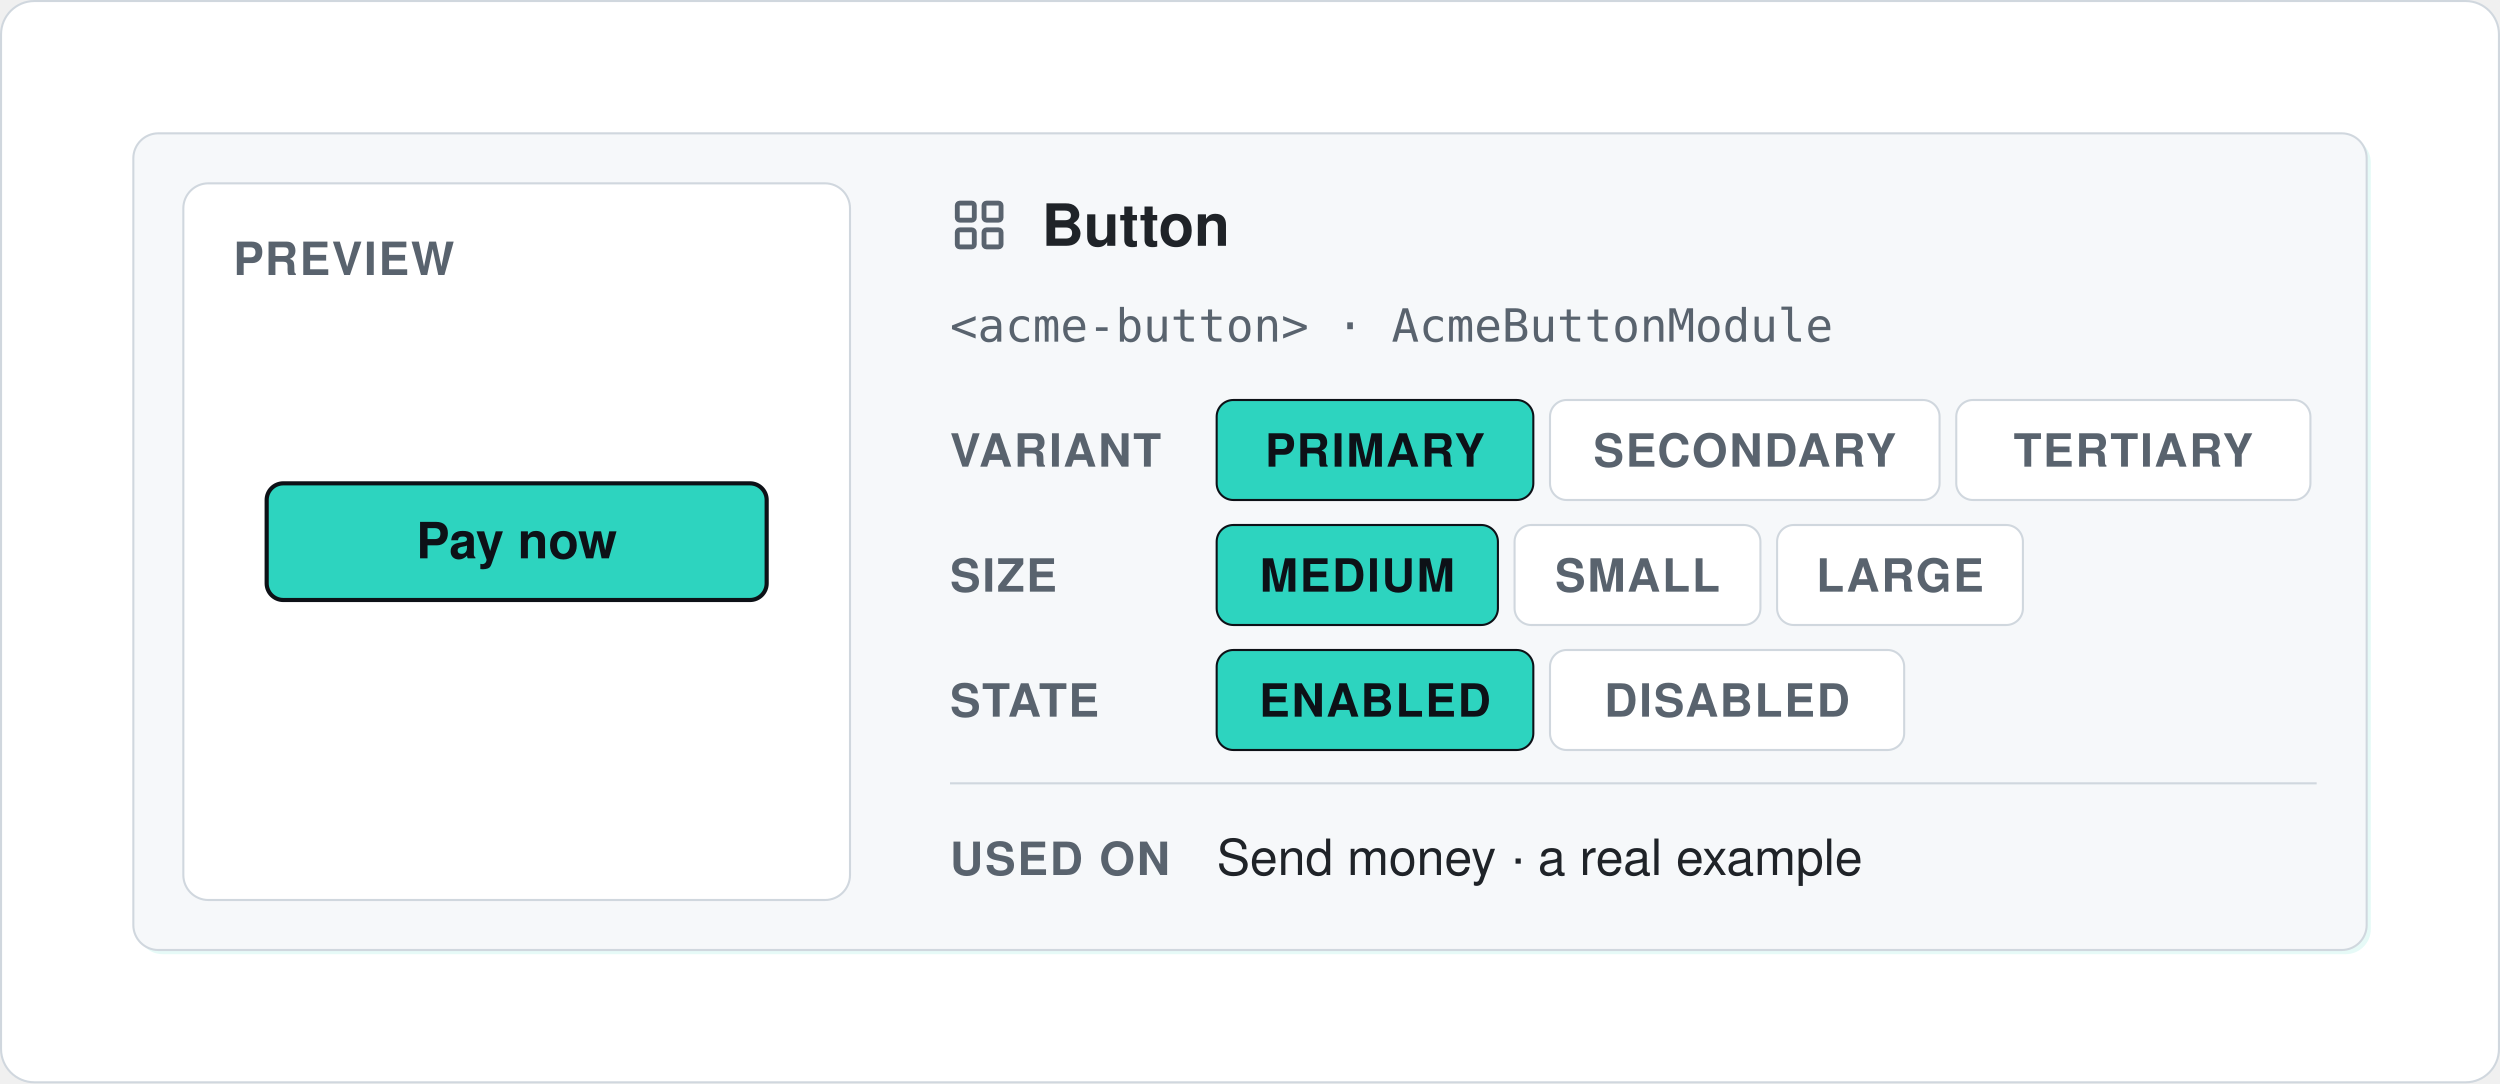
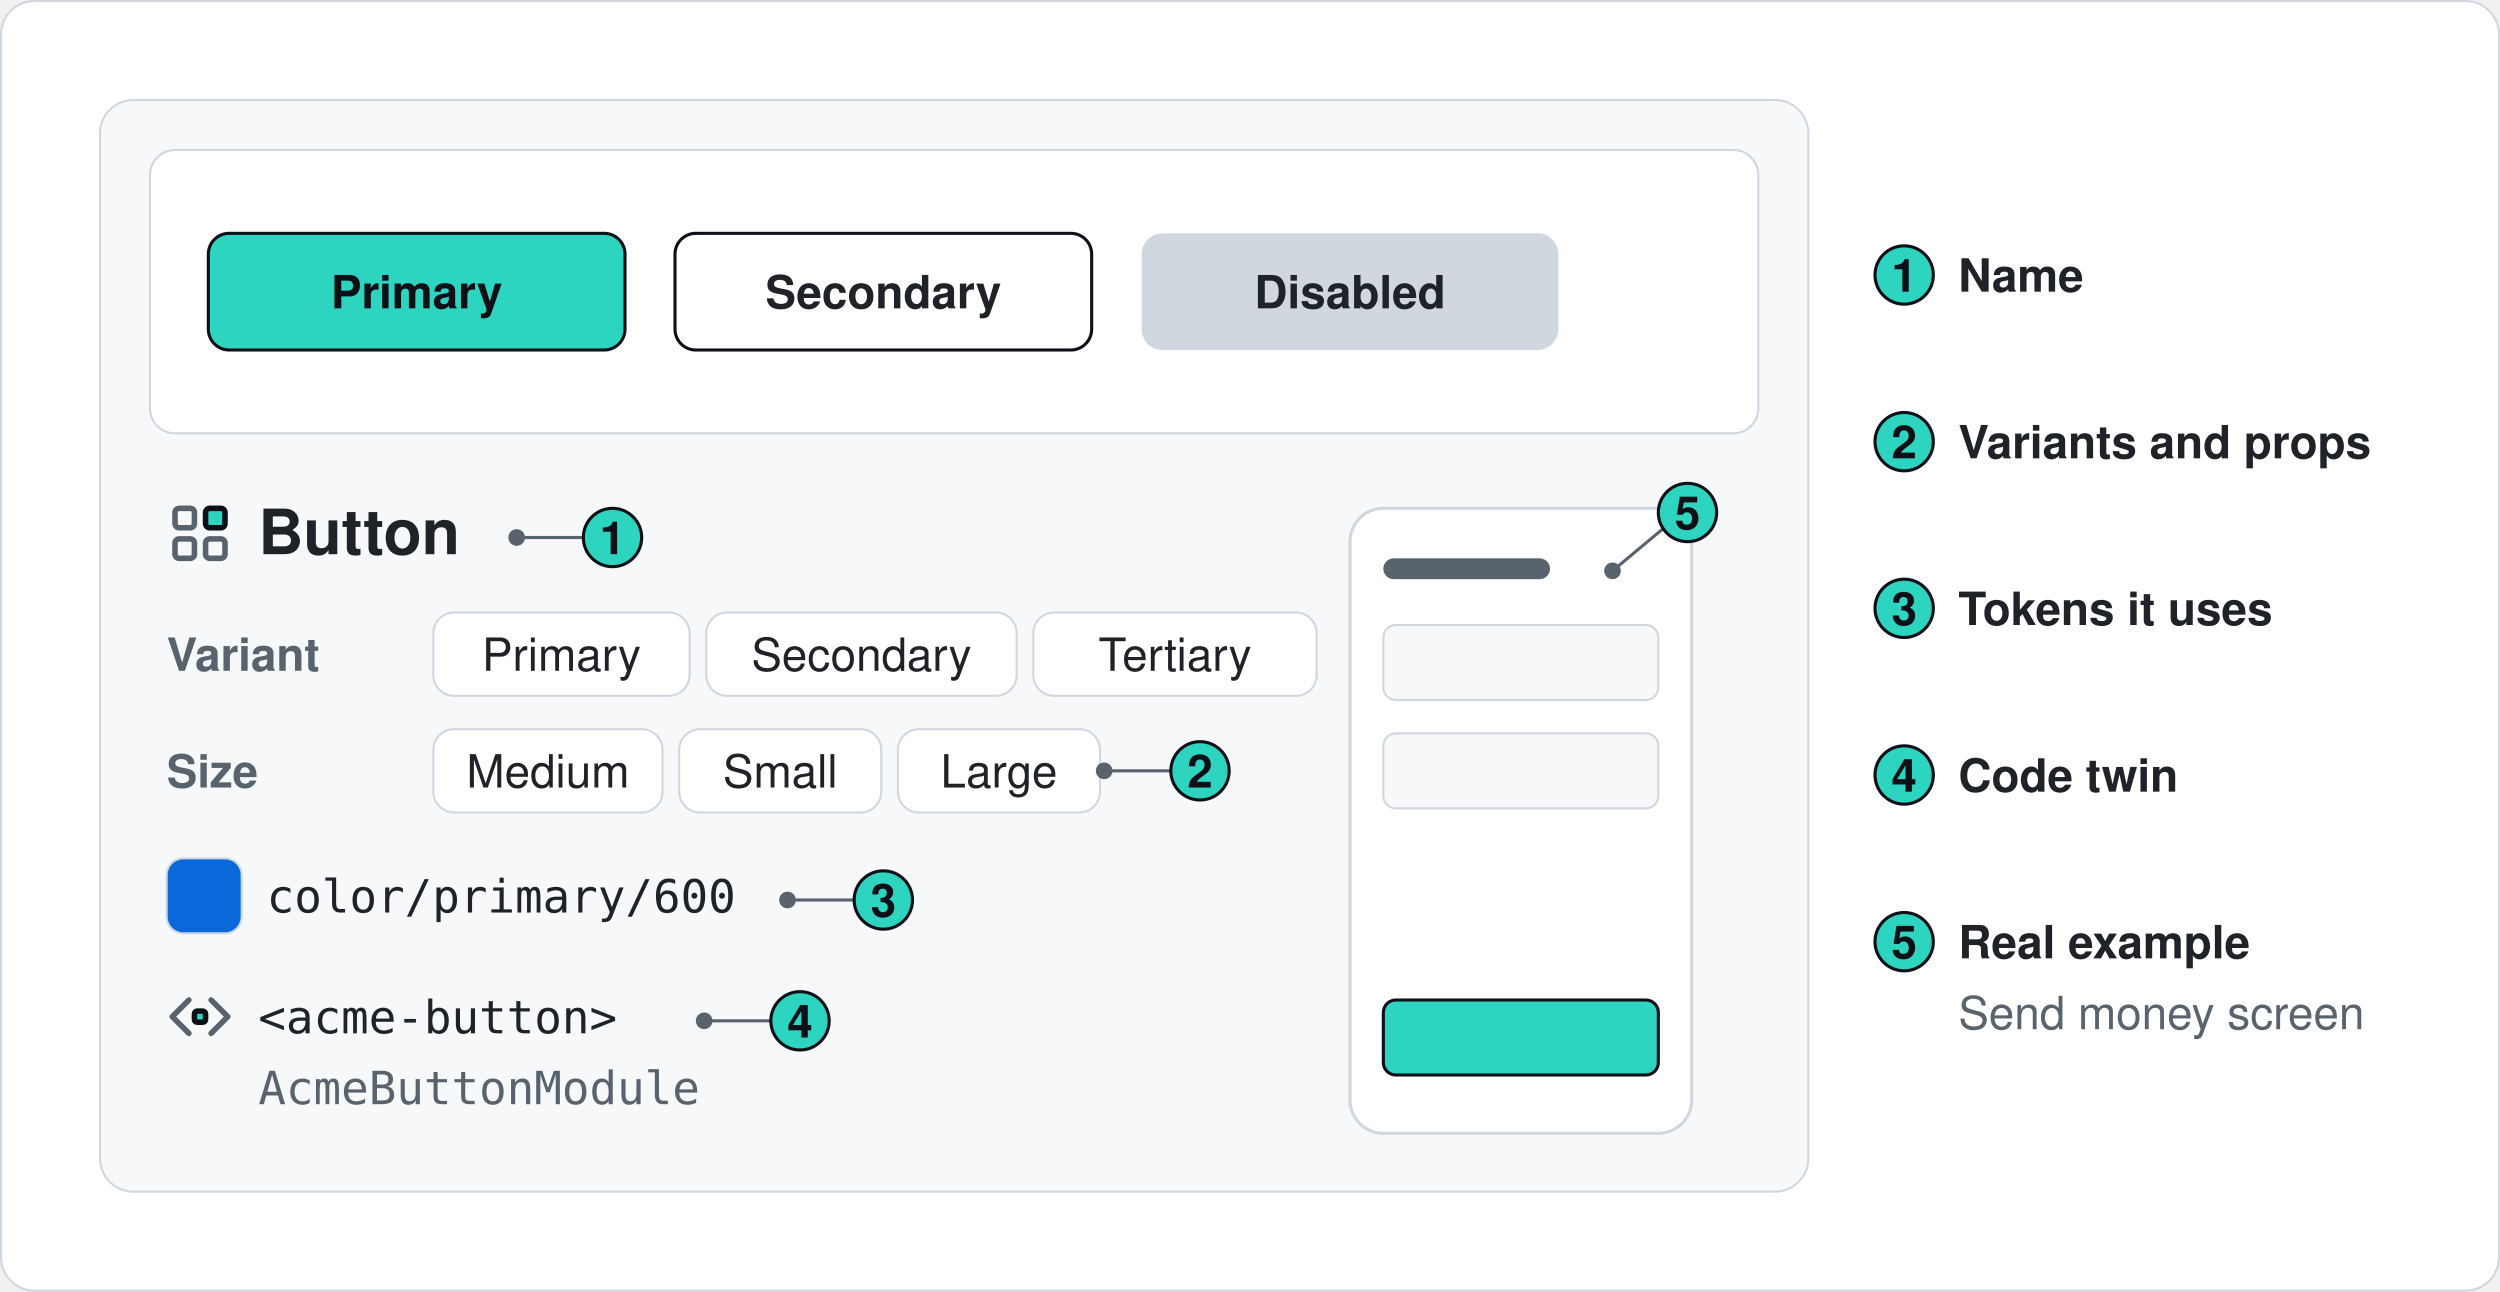
- <svg xmlns="http://www.w3.org/2000/svg" width="1200" height="520" viewBox="0 0 1200 520" role="img" aria-labelledby="t d">
-   <rect x="0.5" y="0.5" width="1199" height="519" rx="16" fill="#FFFFFF" stroke="#D0D7DE" stroke-width="1" />
-   <rect x="66" y="66" width="1072" height="392" rx="12" fill="#E6FAF7" />
-   <rect x="64" y="64" width="1072" height="392" rx="12" fill="#F6F8FA" stroke="#D0D7DE" stroke-width="1" />
-   <rect x="88" y="88" width="320" height="344" rx="12" fill="#FFFFFF" stroke="#D0D7DE" stroke-width="1" />
-   <text x="112" y="132" font-family="-apple-system,'Segoe UI',Helvetica,Arial,sans-serif" font-size="22" font-weight="600" fill="#59636E" text-anchor="start" letter-spacing="0.04em">PREVIEW</text>
-   <rect x="128" y="232.0" width="240" height="56" rx="8" fill="#2DD4BF" stroke="#0D1117" stroke-width="2" />
-   <text x="248" y="268.0" font-family="-apple-system,'Segoe UI',Helvetica,Arial,sans-serif" font-size="24" font-weight="600" fill="#0D1117" text-anchor="middle">Pay now</text>
-   <g transform="translate(456 94) scale(1.166667)" fill="none" stroke="#59636E" stroke-width="2" stroke-linecap="round" stroke-linejoin="round">
-     <rect width="7" height="7" x="3" y="3" rx="1" />
-     <rect width="7" height="7" x="14" y="3" rx="1" />
-     <rect width="7" height="7" x="14" y="14" rx="1" />
-     <rect width="7" height="7" x="3" y="14" rx="1" />
+ <svg xmlns="http://www.w3.org/2000/svg" width="1200" height="620" viewBox="0 0 1200 620" role="img" aria-labelledby="t d">
+   <rect x="0.5" y="0.5" width="1199" height="619" rx="16" fill="#FFFFFF" stroke="#D0D7DE" stroke-width="1" />
+   <rect x="48" y="48" width="820" height="524" rx="16" fill="#F6F8FA" stroke="#D0D7DE" stroke-width="1" />
+   <rect x="72" y="72" width="772" height="136" rx="12" fill="#FFFFFF" stroke="#D0D7DE" stroke-width="1" />
+   <rect x="100" y="112" width="200" height="56" rx="10" fill="#2DD4BF" stroke="#0D1117" stroke-width="1.5" />
+   <text x="200" y="148" font-family="-apple-system,'Segoe UI',Helvetica,Arial,sans-serif" font-size="22" font-weight="700" fill="#0D1117" text-anchor="middle">Primary</text>
+   <rect x="324" y="112" width="200" height="56" rx="10" fill="#FFFFFF" stroke="#0D1117" stroke-width="1.5" />
+   <text x="424" y="148" font-family="-apple-system,'Segoe UI',Helvetica,Arial,sans-serif" font-size="22" font-weight="700" fill="#1F2328" text-anchor="middle">Secondary</text>
+   <rect x="548" y="112" width="200" height="56" rx="10" fill="#D0D7DE" />
+   <text x="648" y="148" font-family="-apple-system,'Segoe UI',Helvetica,Arial,sans-serif" font-size="22" font-weight="700" fill="#1F2328" text-anchor="middle">Disabled</text>
+   <g transform="translate(80 240) scale(1.333333)" fill="none" stroke="#59636E" stroke-width="2" stroke-linecap="round" stroke-linejoin="round">
+     <rect x="3" y="3" width="7" height="7" rx="1.5" />
+     <rect x="14" y="3" width="7" height="7" rx="1.5" fill="#2DD4BF" stroke="#0D1117" />
+     <rect x="3" y="14" width="7" height="7" rx="1.5" />
+     <rect x="14" y="14" width="7" height="7" rx="1.5" />
  </g>
-   <text x="500" y="118" font-family="-apple-system,'Segoe UI',Helvetica,Arial,sans-serif" font-size="28" font-weight="600" fill="#1F2328" text-anchor="start">Button</text>
-   <text x="456" y="164" font-family="ui-monospace,SFMono-Regular,Menlo,monospace" font-size="22" font-weight="400" fill="#59636E" text-anchor="start">&lt;acme-button&gt; · AcmeButtonModule</text>
-   <text x="456" y="224" font-family="-apple-system,'Segoe UI',Helvetica,Arial,sans-serif" font-size="22" font-weight="600" fill="#59636E" text-anchor="start" letter-spacing="0.04em">VARIANT</text>
-   <rect x="584" y="192" width="152" height="48" rx="8" fill="#2DD4BF" stroke="#0D1117" stroke-width="1" />
-   <text x="660.0" y="224" font-family="-apple-system,'Segoe UI',Helvetica,Arial,sans-serif" font-size="22" font-weight="600" fill="#0D1117" text-anchor="middle" letter-spacing="0.04em">PRIMARY</text>
-   <rect x="744" y="192" width="187" height="48" rx="8" fill="#FFFFFF" stroke="#D0D7DE" stroke-width="1" />
-   <text x="837.5" y="224" font-family="-apple-system,'Segoe UI',Helvetica,Arial,sans-serif" font-size="22" font-weight="600" fill="#59636E" text-anchor="middle" letter-spacing="0.04em">SECONDARY</text>
-   <rect x="939" y="192" width="170" height="48" rx="8" fill="#FFFFFF" stroke="#D0D7DE" stroke-width="1" />
-   <text x="1024.0" y="224" font-family="-apple-system,'Segoe UI',Helvetica,Arial,sans-serif" font-size="22" font-weight="600" fill="#59636E" text-anchor="middle" letter-spacing="0.04em">TERTIARY</text>
-   <text x="456" y="284" font-family="-apple-system,'Segoe UI',Helvetica,Arial,sans-serif" font-size="22" font-weight="600" fill="#59636E" text-anchor="start" letter-spacing="0.04em">SIZE</text>
-   <rect x="584" y="252" width="135" height="48" rx="8" fill="#2DD4BF" stroke="#0D1117" stroke-width="1" />
-   <text x="651.5" y="284" font-family="-apple-system,'Segoe UI',Helvetica,Arial,sans-serif" font-size="22" font-weight="600" fill="#0D1117" text-anchor="middle" letter-spacing="0.04em">MEDIUM</text>
-   <rect x="727" y="252" width="118" height="48" rx="8" fill="#FFFFFF" stroke="#D0D7DE" stroke-width="1" />
-   <text x="786.0" y="284" font-family="-apple-system,'Segoe UI',Helvetica,Arial,sans-serif" font-size="22" font-weight="600" fill="#59636E" text-anchor="middle" letter-spacing="0.04em">SMALL</text>
-   <rect x="853" y="252" width="118" height="48" rx="8" fill="#FFFFFF" stroke="#D0D7DE" stroke-width="1" />
-   <text x="912.0" y="284" font-family="-apple-system,'Segoe UI',Helvetica,Arial,sans-serif" font-size="22" font-weight="600" fill="#59636E" text-anchor="middle" letter-spacing="0.04em">LARGE</text>
-   <text x="456" y="344" font-family="-apple-system,'Segoe UI',Helvetica,Arial,sans-serif" font-size="22" font-weight="600" fill="#59636E" text-anchor="start" letter-spacing="0.04em">STATE</text>
-   <rect x="584" y="312" width="152" height="48" rx="8" fill="#2DD4BF" stroke="#0D1117" stroke-width="1" />
-   <text x="660.0" y="344" font-family="-apple-system,'Segoe UI',Helvetica,Arial,sans-serif" font-size="22" font-weight="600" fill="#0D1117" text-anchor="middle" letter-spacing="0.04em">ENABLED</text>
-   <rect x="744" y="312" width="170" height="48" rx="8" fill="#FFFFFF" stroke="#D0D7DE" stroke-width="1" />
-   <text x="829.0" y="344" font-family="-apple-system,'Segoe UI',Helvetica,Arial,sans-serif" font-size="22" font-weight="600" fill="#59636E" text-anchor="middle" letter-spacing="0.04em">DISABLED</text>
-   <line x1="456" y1="376" x2="1112" y2="376" stroke="#D0D7DE" stroke-width="1" />
-   <text x="456" y="420" font-family="-apple-system,'Segoe UI',Helvetica,Arial,sans-serif" font-size="22" font-weight="600" fill="#59636E" text-anchor="start" letter-spacing="0.04em">USED ON</text>
-   <text x="584" y="420" font-family="-apple-system,'Segoe UI',Helvetica,Arial,sans-serif" font-size="24" font-weight="400" fill="#1F2328" text-anchor="start">Send money · a real example</text>
+   <text x="124" y="266" font-family="-apple-system,'Segoe UI',Helvetica,Arial,sans-serif" font-size="30" font-weight="700" fill="#1F2328" text-anchor="start">Button</text>
+   <text x="80" y="322" font-family="-apple-system,'Segoe UI',Helvetica,Arial,sans-serif" font-size="22" font-weight="600" fill="#59636E" text-anchor="start">Variant</text>
+   <rect x="208" y="294" width="123" height="40" rx="10" fill="#FFFFFF" stroke="#D0D7DE" stroke-width="1" />
+   <text x="269.5" y="322" font-family="-apple-system,'Segoe UI',Helvetica,Arial,sans-serif" font-size="22" font-weight="400" fill="#1F2328" text-anchor="middle">Primary</text>
+   <rect x="339" y="294" width="149" height="40" rx="10" fill="#FFFFFF" stroke="#D0D7DE" stroke-width="1" />
+   <text x="413.5" y="322" font-family="-apple-system,'Segoe UI',Helvetica,Arial,sans-serif" font-size="22" font-weight="400" fill="#1F2328" text-anchor="middle">Secondary</text>
+   <rect x="496" y="294" width="136" height="40" rx="10" fill="#FFFFFF" stroke="#D0D7DE" stroke-width="1" />
+   <text x="564.0" y="322" font-family="-apple-system,'Segoe UI',Helvetica,Arial,sans-serif" font-size="22" font-weight="400" fill="#1F2328" text-anchor="middle">Tertiary</text>
+   <text x="80" y="378" font-family="-apple-system,'Segoe UI',Helvetica,Arial,sans-serif" font-size="22" font-weight="600" fill="#59636E" text-anchor="start">Size</text>
+   <rect x="208" y="350" width="110" height="40" rx="10" fill="#FFFFFF" stroke="#D0D7DE" stroke-width="1" />
+   <text x="263.0" y="378" font-family="-apple-system,'Segoe UI',Helvetica,Arial,sans-serif" font-size="22" font-weight="400" fill="#1F2328" text-anchor="middle">Medium</text>
+   <rect x="326" y="350" width="97" height="40" rx="10" fill="#FFFFFF" stroke="#D0D7DE" stroke-width="1" />
+   <text x="374.5" y="378" font-family="-apple-system,'Segoe UI',Helvetica,Arial,sans-serif" font-size="22" font-weight="400" fill="#1F2328" text-anchor="middle">Small</text>
+   <rect x="431" y="350" width="97" height="40" rx="10" fill="#FFFFFF" stroke="#D0D7DE" stroke-width="1" />
+   <text x="479.5" y="378" font-family="-apple-system,'Segoe UI',Helvetica,Arial,sans-serif" font-size="22" font-weight="400" fill="#1F2328" text-anchor="middle">Large</text>
+   <rect x="80" y="412" width="36" height="36" rx="8" fill="#0969DA" stroke="#D0D7DE" stroke-width="1" />
+   <text x="128" y="438" font-family="ui-monospace,SFMono-Regular,Menlo,monospace" font-size="22" font-weight="400" fill="#1F2328" text-anchor="start">color/primary/600</text>
+   <g transform="translate(80 472) scale(1.333333)" fill="none" stroke="#59636E" stroke-width="2" stroke-linecap="round" stroke-linejoin="round">
+     <polyline points="8 6 2 12 8 18" />
+     <polyline points="16 6 22 12 16 18" />
+     <rect x="10" y="10" width="4" height="4" rx="1" fill="#2DD4BF" stroke="#0D1117" />
+   </g>
+   <text x="124" y="496" font-family="ui-monospace,SFMono-Regular,Menlo,monospace" font-size="22" font-weight="400" fill="#1F2328" text-anchor="start">&lt;acme-button&gt;</text>
+   <text x="124" y="530" font-family="ui-monospace,SFMono-Regular,Menlo,monospace" font-size="22" font-weight="400" fill="#59636E" text-anchor="start">AcmeButtonModule</text>
+   <rect x="648" y="244" width="164" height="300" rx="16" fill="#FFFFFF" stroke="#D0D7DE" stroke-width="1.5" />
+   <rect x="664" y="268" width="80" height="10" rx="5" fill="#59636E" />
+   <rect x="664" y="300" width="132" height="36" rx="6" fill="#F6F8FA" stroke="#D0D7DE" stroke-width="1" />
+   <rect x="664" y="352" width="132" height="36" rx="6" fill="#F6F8FA" stroke="#D0D7DE" stroke-width="1" />
+   <rect x="664" y="480" width="132" height="36" rx="6" fill="#2DD4BF" stroke="#0D1117" stroke-width="1.5" />
+   <path d="M280 258 L248 258" stroke="#59636E" stroke-width="1.5" fill="none" />
+   <circle cx="248" cy="258" r="4" fill="#59636E" />
+   <g>
+     <circle cx="294" cy="258" r="14" fill="#2DD4BF" stroke="#0D1117" stroke-width="1.5" />
+     <text x="294" y="266" font-family="-apple-system,'Segoe UI',Helvetica,Arial,sans-serif" font-size="22" font-weight="700" fill="#0D1117" text-anchor="middle">1</text>
+   </g>
+   <path d="M562 370 L530 370" stroke="#59636E" stroke-width="1.5" fill="none" />
+   <circle cx="530" cy="370" r="4" fill="#59636E" />
+   <g>
+     <circle cx="576" cy="370" r="14" fill="#2DD4BF" stroke="#0D1117" stroke-width="1.5" />
+     <text x="576" y="378" font-family="-apple-system,'Segoe UI',Helvetica,Arial,sans-serif" font-size="22" font-weight="700" fill="#0D1117" text-anchor="middle">2</text>
+   </g>
+   <path d="M410 432 L378 432" stroke="#59636E" stroke-width="1.5" fill="none" />
+   <circle cx="378" cy="432" r="4" fill="#59636E" />
+   <g>
+     <circle cx="424" cy="432" r="14" fill="#2DD4BF" stroke="#0D1117" stroke-width="1.5" />
+     <text x="424" y="440" font-family="-apple-system,'Segoe UI',Helvetica,Arial,sans-serif" font-size="22" font-weight="700" fill="#0D1117" text-anchor="middle">3</text>
+   </g>
+   <path d="M370 490 L338 490" stroke="#59636E" stroke-width="1.5" fill="none" />
+   <circle cx="338" cy="490" r="4" fill="#59636E" />
+   <g>
+     <circle cx="384" cy="490" r="14" fill="#2DD4BF" stroke="#0D1117" stroke-width="1.5" />
+     <text x="384" y="498" font-family="-apple-system,'Segoe UI',Helvetica,Arial,sans-serif" font-size="22" font-weight="700" fill="#0D1117" text-anchor="middle">4</text>
+   </g>
+   <path d="M798 254 L774 274" stroke="#59636E" stroke-width="1.5" fill="none" />
+   <circle cx="774" cy="274" r="4" fill="#59636E" />
+   <g>
+     <circle cx="810" cy="246" r="14" fill="#2DD4BF" stroke="#0D1117" stroke-width="1.5" />
+     <text x="810" y="254" font-family="-apple-system,'Segoe UI',Helvetica,Arial,sans-serif" font-size="22" font-weight="700" fill="#0D1117" text-anchor="middle">5</text>
+   </g>
+   <g>
+     <circle cx="914" cy="132" r="14" fill="#2DD4BF" stroke="#0D1117" stroke-width="1.5" />
+     <text x="914" y="140" font-family="-apple-system,'Segoe UI',Helvetica,Arial,sans-serif" font-size="22" font-weight="700" fill="#0D1117" text-anchor="middle">1</text>
+   </g>
+   <text x="940" y="140" font-family="-apple-system,'Segoe UI',Helvetica,Arial,sans-serif" font-size="22" font-weight="600" fill="#1F2328" text-anchor="start">Name</text>
+   <g>
+     <circle cx="914" cy="212" r="14" fill="#2DD4BF" stroke="#0D1117" stroke-width="1.5" />
+     <text x="914" y="220" font-family="-apple-system,'Segoe UI',Helvetica,Arial,sans-serif" font-size="22" font-weight="700" fill="#0D1117" text-anchor="middle">2</text>
+   </g>
+   <text x="940" y="220" font-family="-apple-system,'Segoe UI',Helvetica,Arial,sans-serif" font-size="22" font-weight="600" fill="#1F2328" text-anchor="start">Variants and props</text>
+   <g>
+     <circle cx="914" cy="292" r="14" fill="#2DD4BF" stroke="#0D1117" stroke-width="1.5" />
+     <text x="914" y="300" font-family="-apple-system,'Segoe UI',Helvetica,Arial,sans-serif" font-size="22" font-weight="700" fill="#0D1117" text-anchor="middle">3</text>
+   </g>
+   <text x="940" y="300" font-family="-apple-system,'Segoe UI',Helvetica,Arial,sans-serif" font-size="22" font-weight="600" fill="#1F2328" text-anchor="start">Tokens it uses</text>
+   <g>
+     <circle cx="914" cy="372" r="14" fill="#2DD4BF" stroke="#0D1117" stroke-width="1.5" />
+     <text x="914" y="380" font-family="-apple-system,'Segoe UI',Helvetica,Arial,sans-serif" font-size="22" font-weight="700" fill="#0D1117" text-anchor="middle">4</text>
+   </g>
+   <text x="940" y="380" font-family="-apple-system,'Segoe UI',Helvetica,Arial,sans-serif" font-size="22" font-weight="600" fill="#1F2328" text-anchor="start">Code twin</text>
+   <g>
+     <circle cx="914" cy="452" r="14" fill="#2DD4BF" stroke="#0D1117" stroke-width="1.5" />
+     <text x="914" y="460" font-family="-apple-system,'Segoe UI',Helvetica,Arial,sans-serif" font-size="22" font-weight="700" fill="#0D1117" text-anchor="middle">5</text>
+   </g>
+   <text x="940" y="460" font-family="-apple-system,'Segoe UI',Helvetica,Arial,sans-serif" font-size="22" font-weight="600" fill="#1F2328" text-anchor="start">Real example</text>
+   <text x="940" y="494" font-family="-apple-system,'Segoe UI',Helvetica,Arial,sans-serif" font-size="22" font-weight="400" fill="#59636E" text-anchor="start">Send money screen</text>
</svg>
